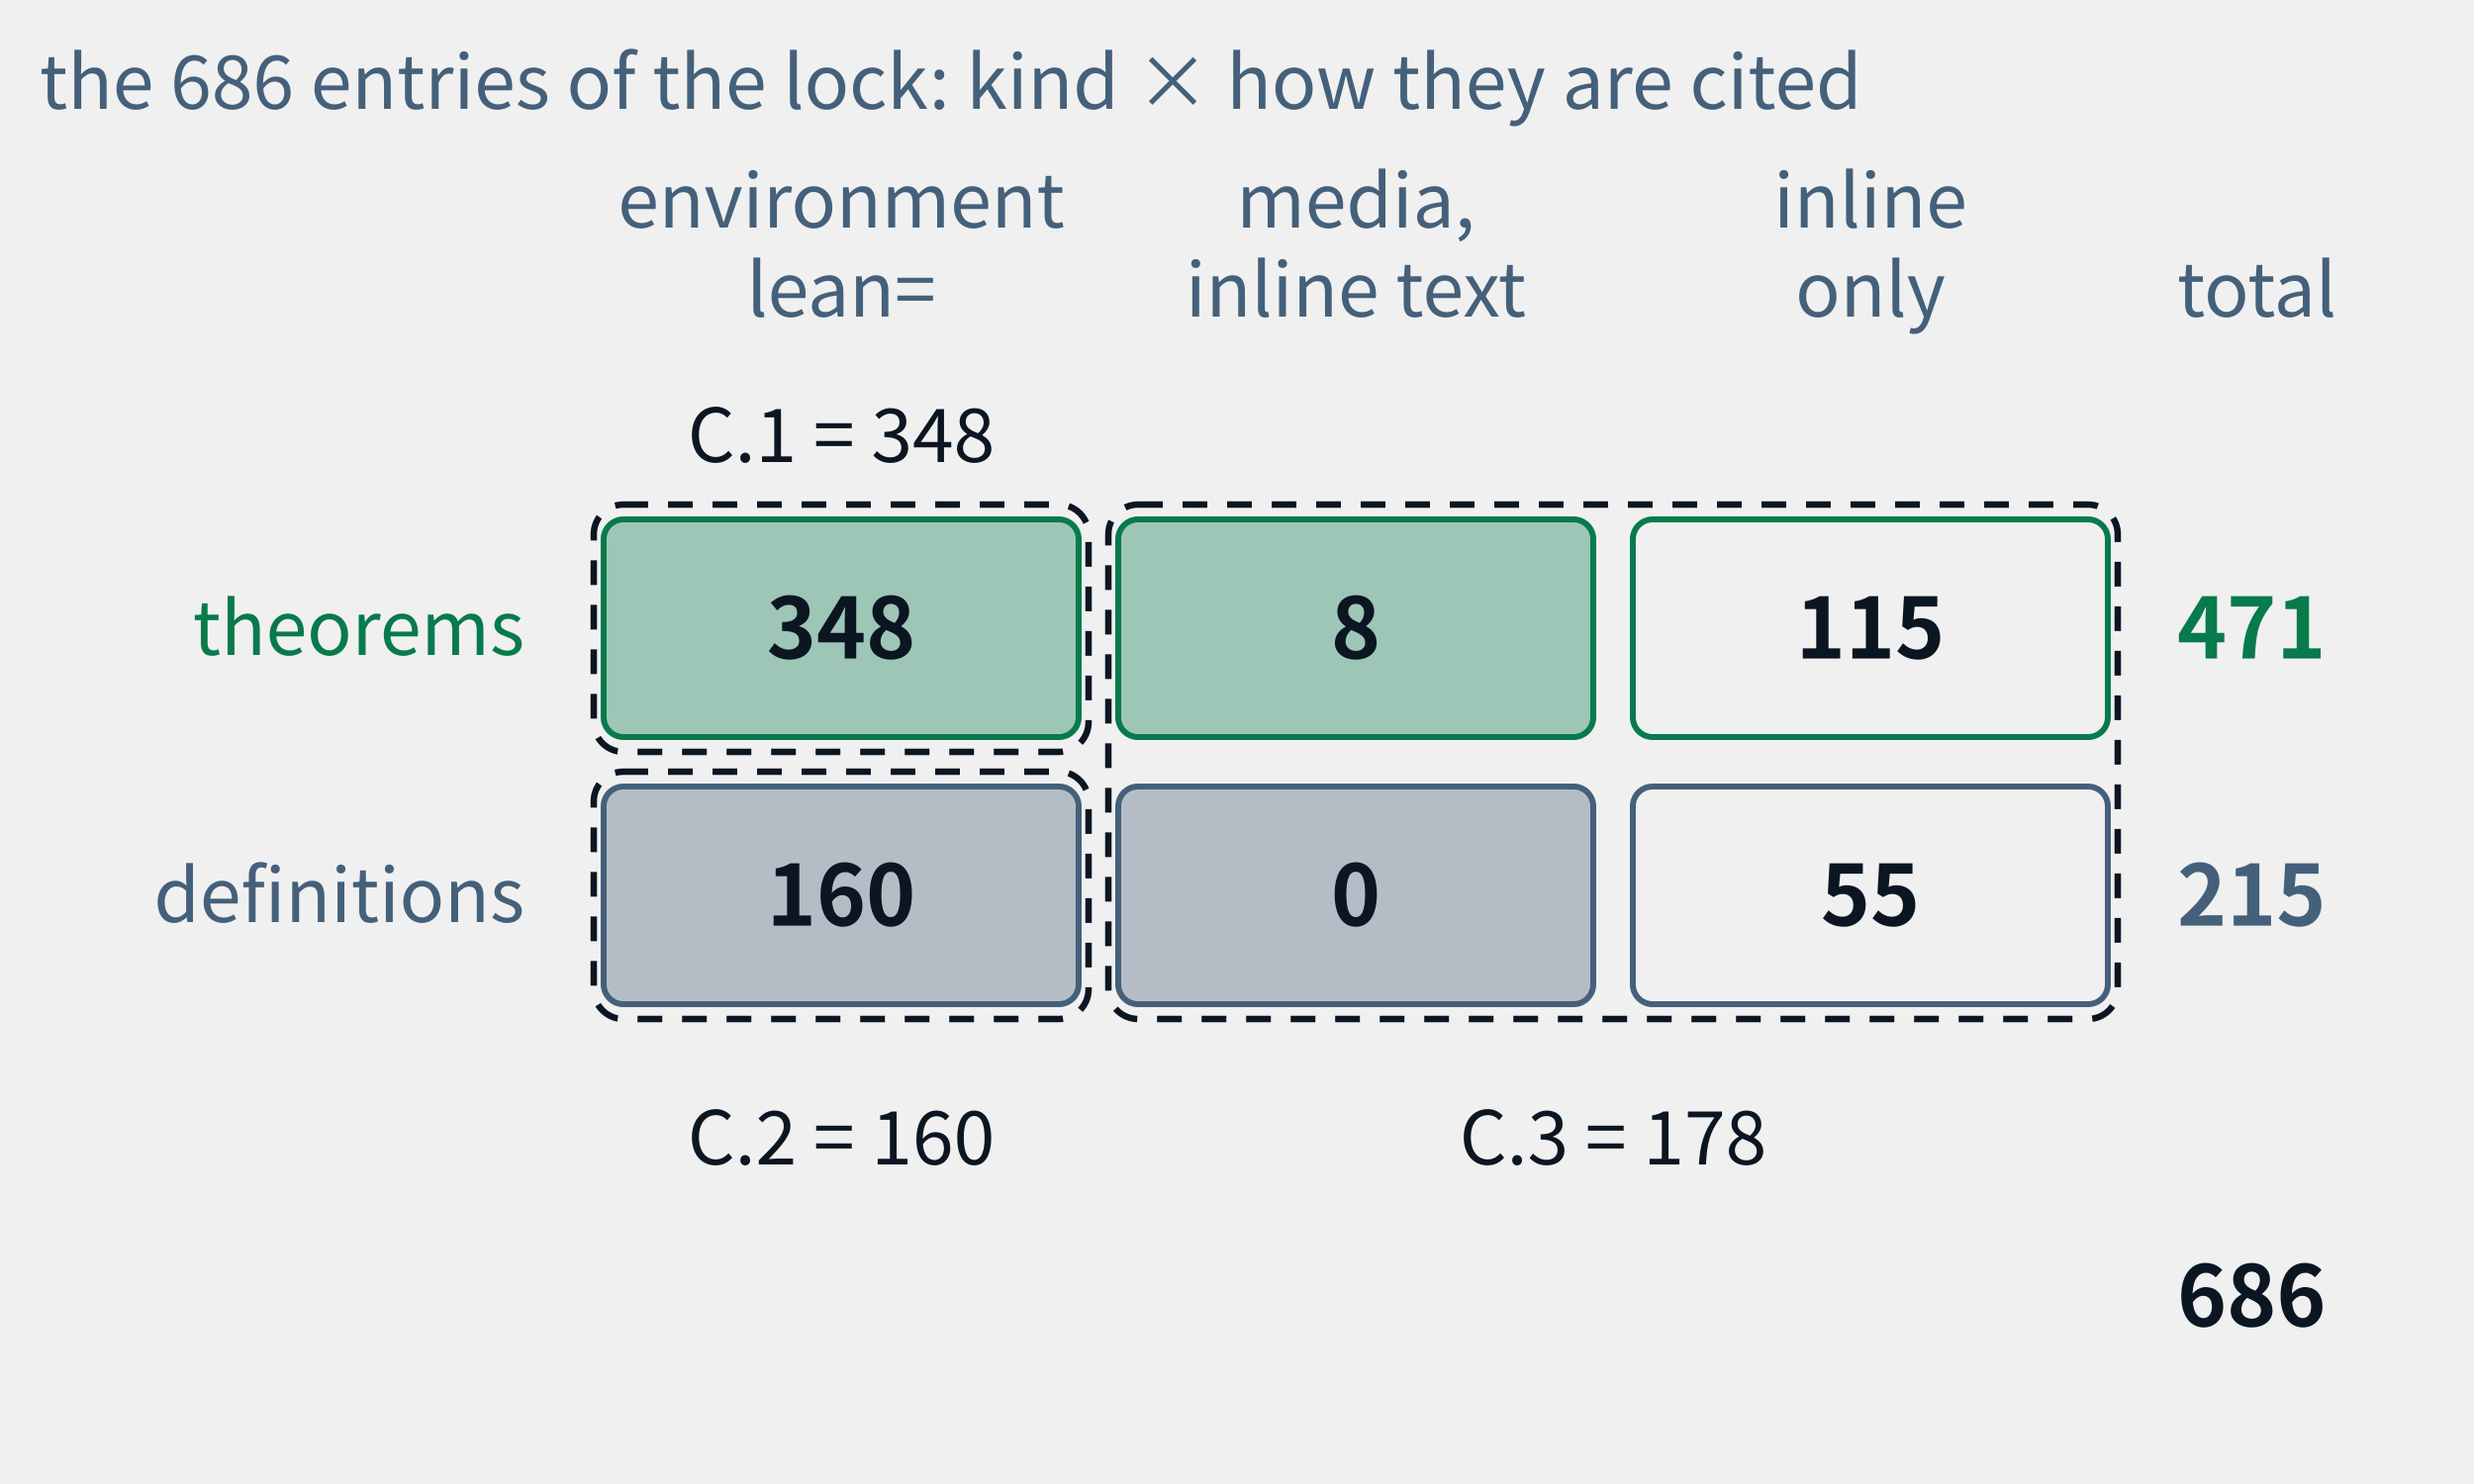
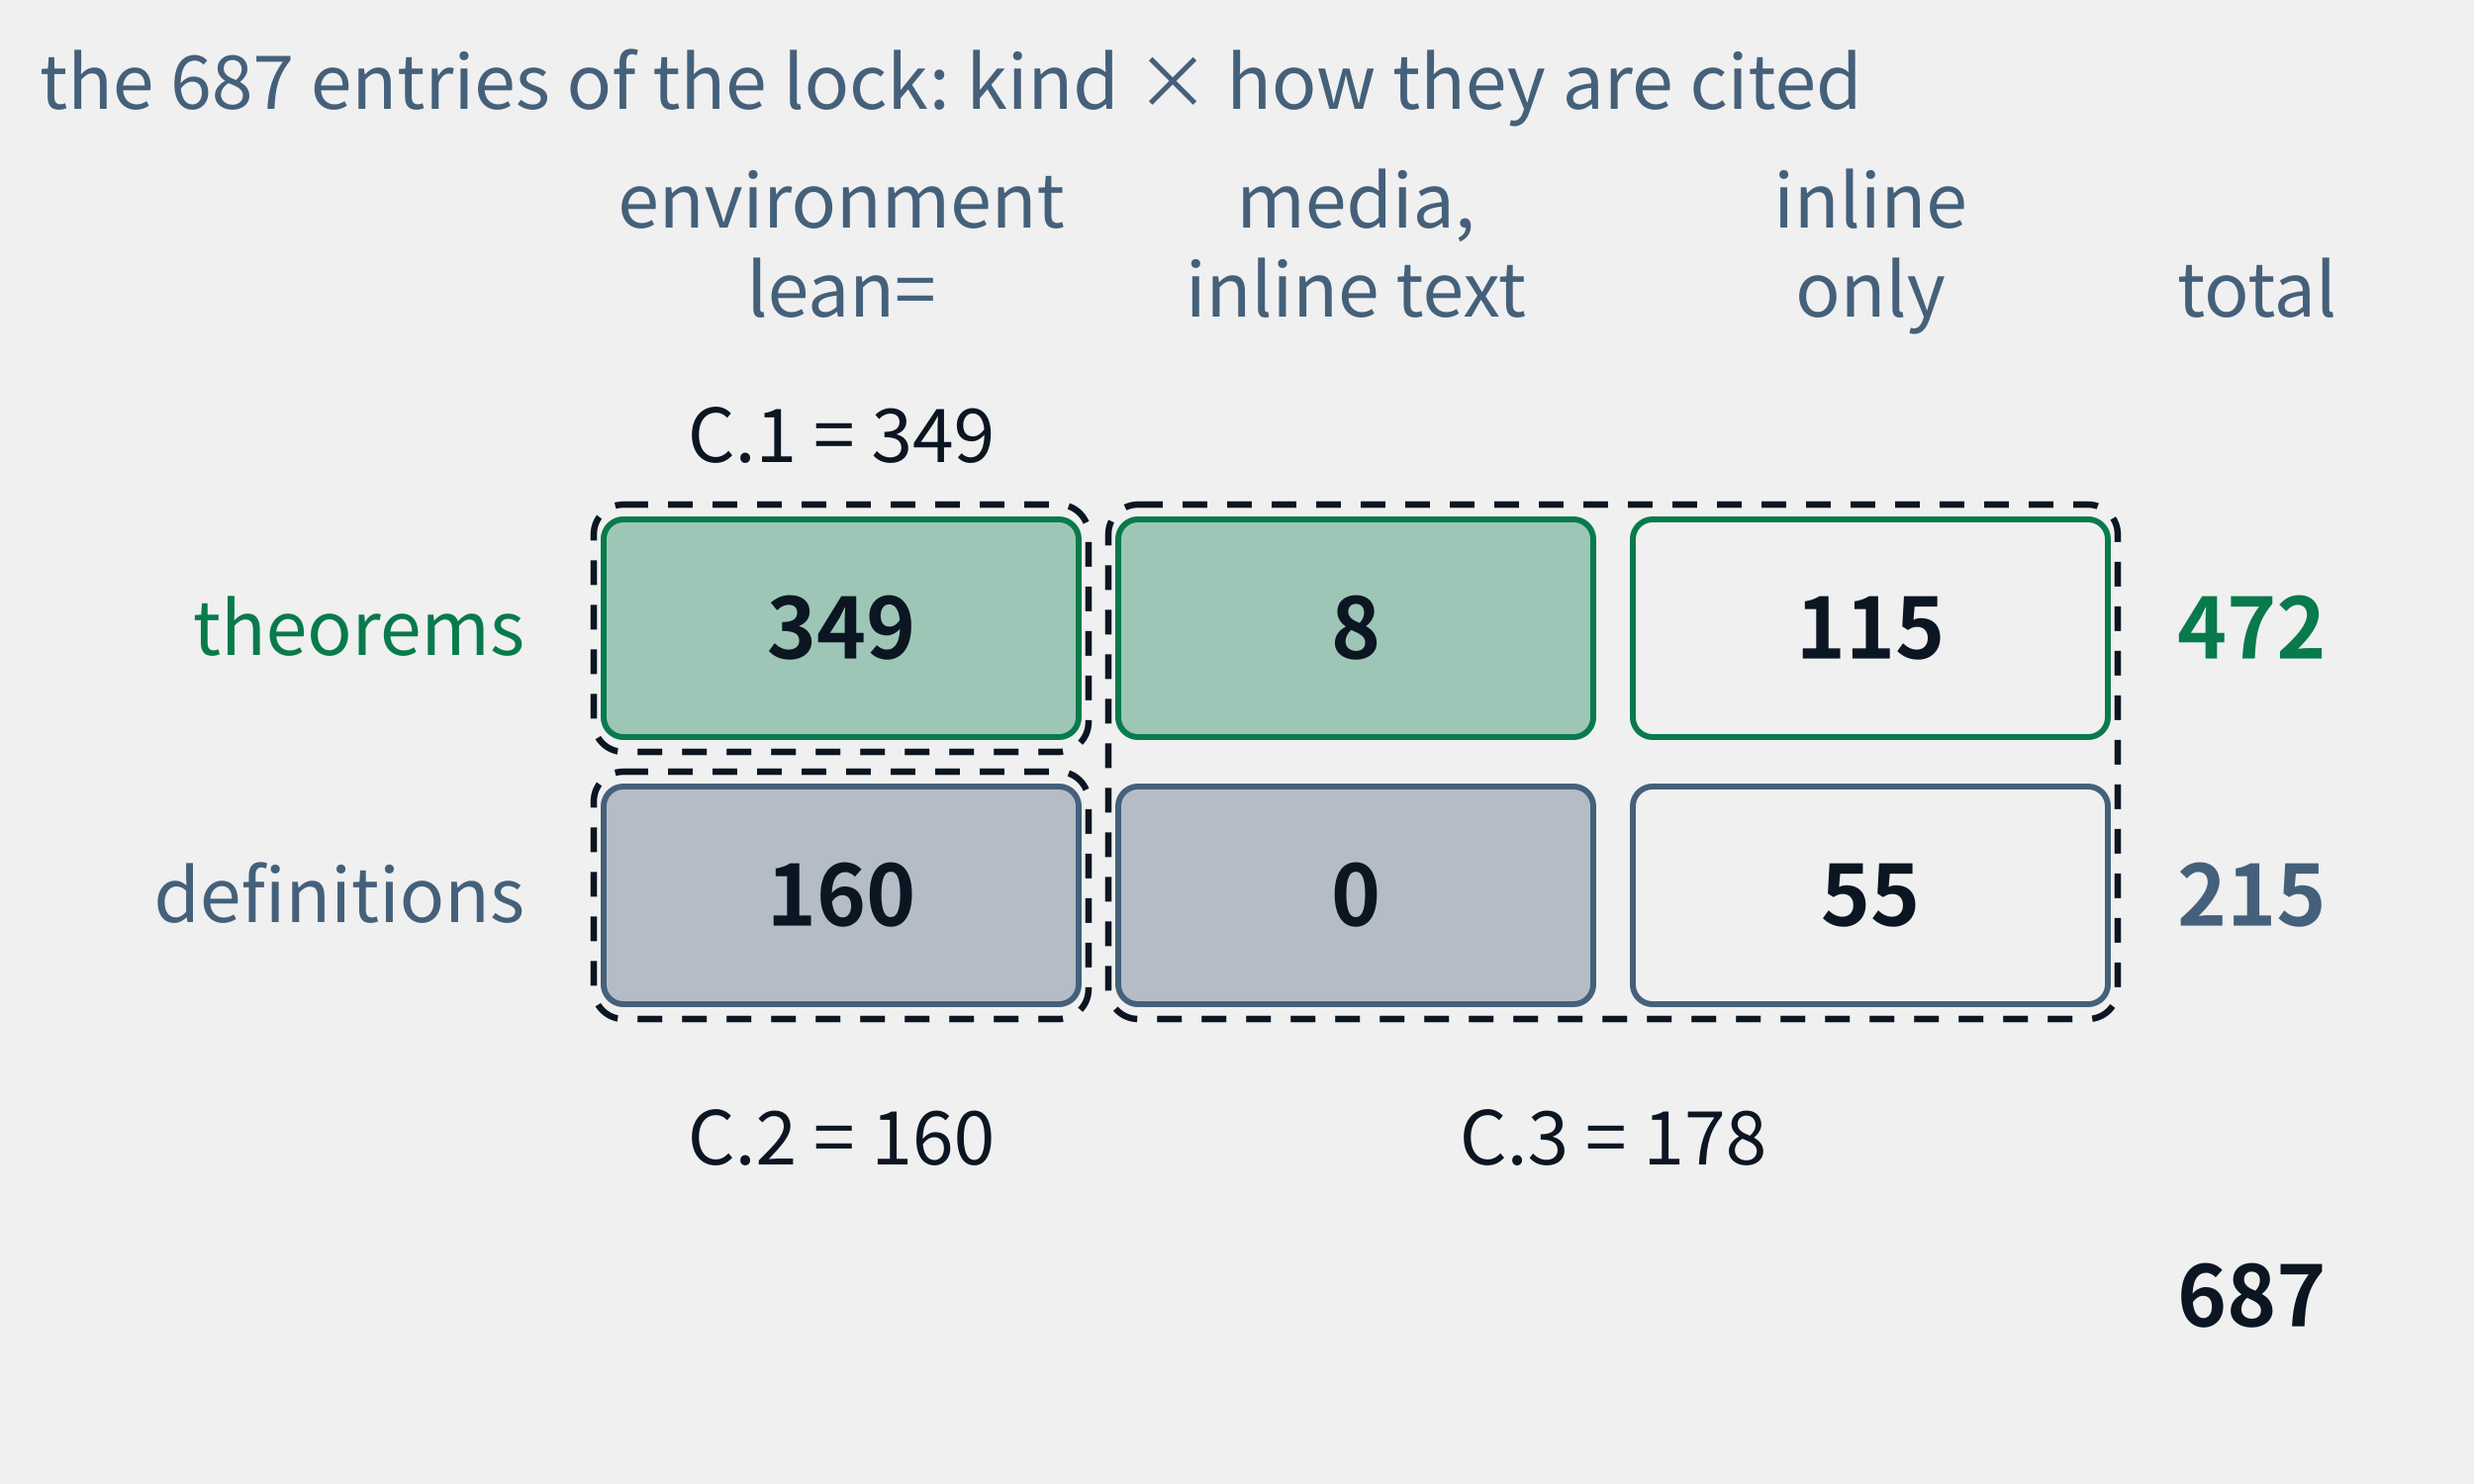
- <svg xmlns="http://www.w3.org/2000/svg" class="tr-fig" data-tr-fig="appc-ledger" data-lang="en" viewBox="0 0 500 300" width="500" height="300" font-family="'Noto Sans SC', 'Noto Sans CJK SC', 'Source Sans 3', 'PingFang SC', 'Microsoft YaHei', system-ui, sans-serif" role="img" aria-label="A ledger of two rows and three columns: the rows are theorems and definitions, the columns are cited with lean= in an environment, cited by media and only inline in the text, and reached by inline links only. The theorem row reads 348, 8, 115, total 471; the definition row 160, 0, 55, total 215; in all 686. Three dashed frames mark the three indexes of appendix C: C.1 = 348, C.2 = 160, C.3 = 8 + 115 + 0 + 55 = 178.">
+ <svg xmlns="http://www.w3.org/2000/svg" class="tr-fig" data-tr-fig="appc-ledger" data-lang="en" viewBox="0 0 500 300" width="500" height="300" font-family="'Noto Sans SC', 'Noto Sans CJK SC', 'Source Sans 3', 'PingFang SC', 'Microsoft YaHei', system-ui, sans-serif" role="img" aria-label="A ledger of two rows and three columns: the rows are theorems and definitions, the columns are cited with lean= in an environment, cited by media and only inline in the text, and reached by inline links only. The theorem row reads 349, 8, 115, total 472; the definition row 160, 0, 55, total 215; in all 687. Three dashed frames mark the three indexes of appendix C: C.1 = 349, C.2 = 160, C.3 = 8 + 115 + 0 + 55 = 178.">
  <style>.ts-ink{stroke:#0b1622}.tf-ink{fill:#0b1622}.ts-dim{stroke:#45607a}.tf-dim{fill:#45607a}.ts-faint{stroke:#9db3c4}.tf-faint{fill:#9db3c4}.ts-edge{stroke:#b9d0dd}.tf-edge{fill:#b9d0dd}.ts-hot{stroke:#5f9bb5}.tf-hot{fill:#5f9bb5}.ts-bg{stroke:#ffffff}.tf-bg{fill:#ffffff}.ts-panel{stroke:#eef5f9}.tf-panel{fill:#eef5f9}.ts-sheet{stroke:#f7fbfd}.tf-sheet{fill:#f7fbfd}.ts-cyan{stroke:#007c8a}.tf-cyan{fill:#007c8a}.ts-magenta{stroke:#b0128f}.tf-magenta{fill:#b0128f}.ts-amber{stroke:#946200}.tf-amber{fill:#946200}.ts-violet{stroke:#5a45c8}.tf-violet{fill:#5a45c8}.ts-ok{stroke:#087a4c}.tf-ok{fill:#087a4c}.ts-warn{stroke:#c21f3a}.tf-warn{fill:#c21f3a}.ts-blue{stroke:#1d5fd0}.tf-blue{fill:#1d5fd0}.ts-orange{stroke:#b85410}.tf-orange{fill:#b85410}.ts-sigma{stroke:#28405a}.tf-sigma{fill:#28405a}@media (prefers-color-scheme:dark){.ts-ink{stroke:#d4efff}.tf-ink{fill:#d4efff}.ts-dim{stroke:#6f8ea5}.tf-dim{fill:#6f8ea5}.ts-faint{stroke:#34506a}.tf-faint{fill:#34506a}.ts-edge{stroke:#143049}.tf-edge{fill:#143049}.ts-hot{stroke:#1f5d7c}.tf-hot{fill:#1f5d7c}.ts-bg{stroke:#03060c}.tf-bg{fill:#03060c}.ts-panel{stroke:#07101b}.tf-panel{fill:#07101b}.ts-sheet{stroke:#050c16}.tf-sheet{fill:#050c16}.ts-cyan{stroke:#19f0ff}.tf-cyan{fill:#19f0ff}.ts-magenta{stroke:#ff2fd0}.tf-magenta{fill:#ff2fd0}.ts-amber{stroke:#ffc83d}.tf-amber{fill:#ffc83d}.ts-violet{stroke:#9d8cff}.tf-violet{fill:#9d8cff}.ts-ok{stroke:#46ffb2}.tf-ok{fill:#46ffb2}.ts-warn{stroke:#ff5064}.tf-warn{fill:#ff5064}.ts-blue{stroke:#2a7bff}.tf-blue{fill:#2a7bff}.ts-orange{stroke:#ff8a3c}.tf-orange{fill:#ff8a3c}.ts-sigma{stroke:#cfe3ff}.tf-sigma{fill:#cfe3ff}}</style>
  <text class="tf-dim" x="170" y="46" font-size="15" text-anchor="middle">environment</text>
  <text class="tf-dim" x="170" y="64" font-size="15" text-anchor="middle">lean=</text>
  <text class="tf-dim" x="274" y="46" font-size="15" text-anchor="middle">media,</text>
  <text class="tf-dim" x="274" y="64" font-size="15" text-anchor="middle">inline text</text>
  <text class="tf-dim" x="378" y="46" font-size="15" text-anchor="middle">inline</text>
  <text class="tf-dim" x="378" y="64" font-size="15" text-anchor="middle">only</text>
  <text class="tf-dim" x="440" y="64" font-size="15">total</text>
  <text class="tf-ok" x="106" y="132.4" font-size="15" text-anchor="end">theorems</text>
  <rect x="122" y="105" width="96" height="44" rx="4" class="ts-ok tf-ok" stroke-width="1.2" fill-opacity="0.35" />
-   <text class="tf-ink" x="170" y="133.12" font-size="17" text-anchor="middle" font-weight="600">348</text>
+   <text class="tf-ink" x="170" y="133.12" font-size="17" text-anchor="middle" font-weight="600">349</text>
  <rect x="226" y="105" width="96" height="44" rx="4" class="ts-ok tf-ok" stroke-width="1.2" fill-opacity="0.35" />
  <text class="tf-ink" x="274" y="133.12" font-size="17" text-anchor="middle" font-weight="600">8</text>
  <rect x="330" y="105" width="96" height="44" rx="4" class="ts-ok" stroke-width="1.2" fill="none" />
  <text class="tf-ink" x="378" y="133.12" font-size="17" text-anchor="middle" font-weight="600">115</text>
-   <text class="tf-ok" x="440" y="133.12" font-size="17" font-weight="600">471</text>
+   <text class="tf-ok" x="440" y="133.12" font-size="17" font-weight="600">472</text>
  <text class="tf-dim" x="106" y="186.4" font-size="15" text-anchor="end">definitions</text>
  <rect x="122" y="159" width="96" height="44" rx="4" class="ts-dim tf-dim" stroke-width="1.2" fill-opacity="0.35" />
  <text class="tf-ink" x="170" y="187.12" font-size="17" text-anchor="middle" font-weight="600">160</text>
  <rect x="226" y="159" width="96" height="44" rx="4" class="ts-dim tf-dim" stroke-width="1.2" fill-opacity="0.35" />
  <text class="tf-ink" x="274" y="187.12" font-size="17" text-anchor="middle" font-weight="600">0</text>
  <rect x="330" y="159" width="96" height="44" rx="4" class="ts-dim" stroke-width="1.2" fill="none" />
  <text class="tf-ink" x="378" y="187.12" font-size="17" text-anchor="middle" font-weight="600">55</text>
  <text class="tf-dim" x="440" y="187.12" font-size="17" font-weight="600">215</text>
-   <text class="tf-ink" x="440" y="268.12" font-size="17" font-weight="600">686</text>
+   <text class="tf-ink" x="440" y="268.12" font-size="17" font-weight="600">687</text>
  <rect x="120" y="102" width="100" height="50" rx="6" class="ts-ink" stroke-width="1.3" stroke-dasharray="5 4" fill="none" />
  <rect x="120" y="156" width="100" height="50" rx="6" class="ts-ink" stroke-width="1.3" stroke-dasharray="5 4" fill="none" />
  <rect x="224" y="102" width="204" height="104" rx="6" class="ts-ink" stroke-width="1.3" stroke-dasharray="5 4" fill="none" />
-   <text class="tf-ink" x="170" y="93.4" font-size="15" text-anchor="middle">C.1 = 348</text>
+   <text class="tf-ink" x="170" y="93.4" font-size="15" text-anchor="middle">C.1 = 349</text>
  <text class="tf-ink" x="170" y="235.4" font-size="15" text-anchor="middle">C.2 = 160</text>
  <text class="tf-ink" x="326" y="235.4" font-size="15" text-anchor="middle">C.3 = 178</text>
-   <text class="tf-dim" x="8" y="22" font-size="15">the 686 entries of the lock: kind × how they are cited</text>
+   <text class="tf-dim" x="8" y="22" font-size="15">the 687 entries of the lock: kind × how they are cited</text>
</svg>
